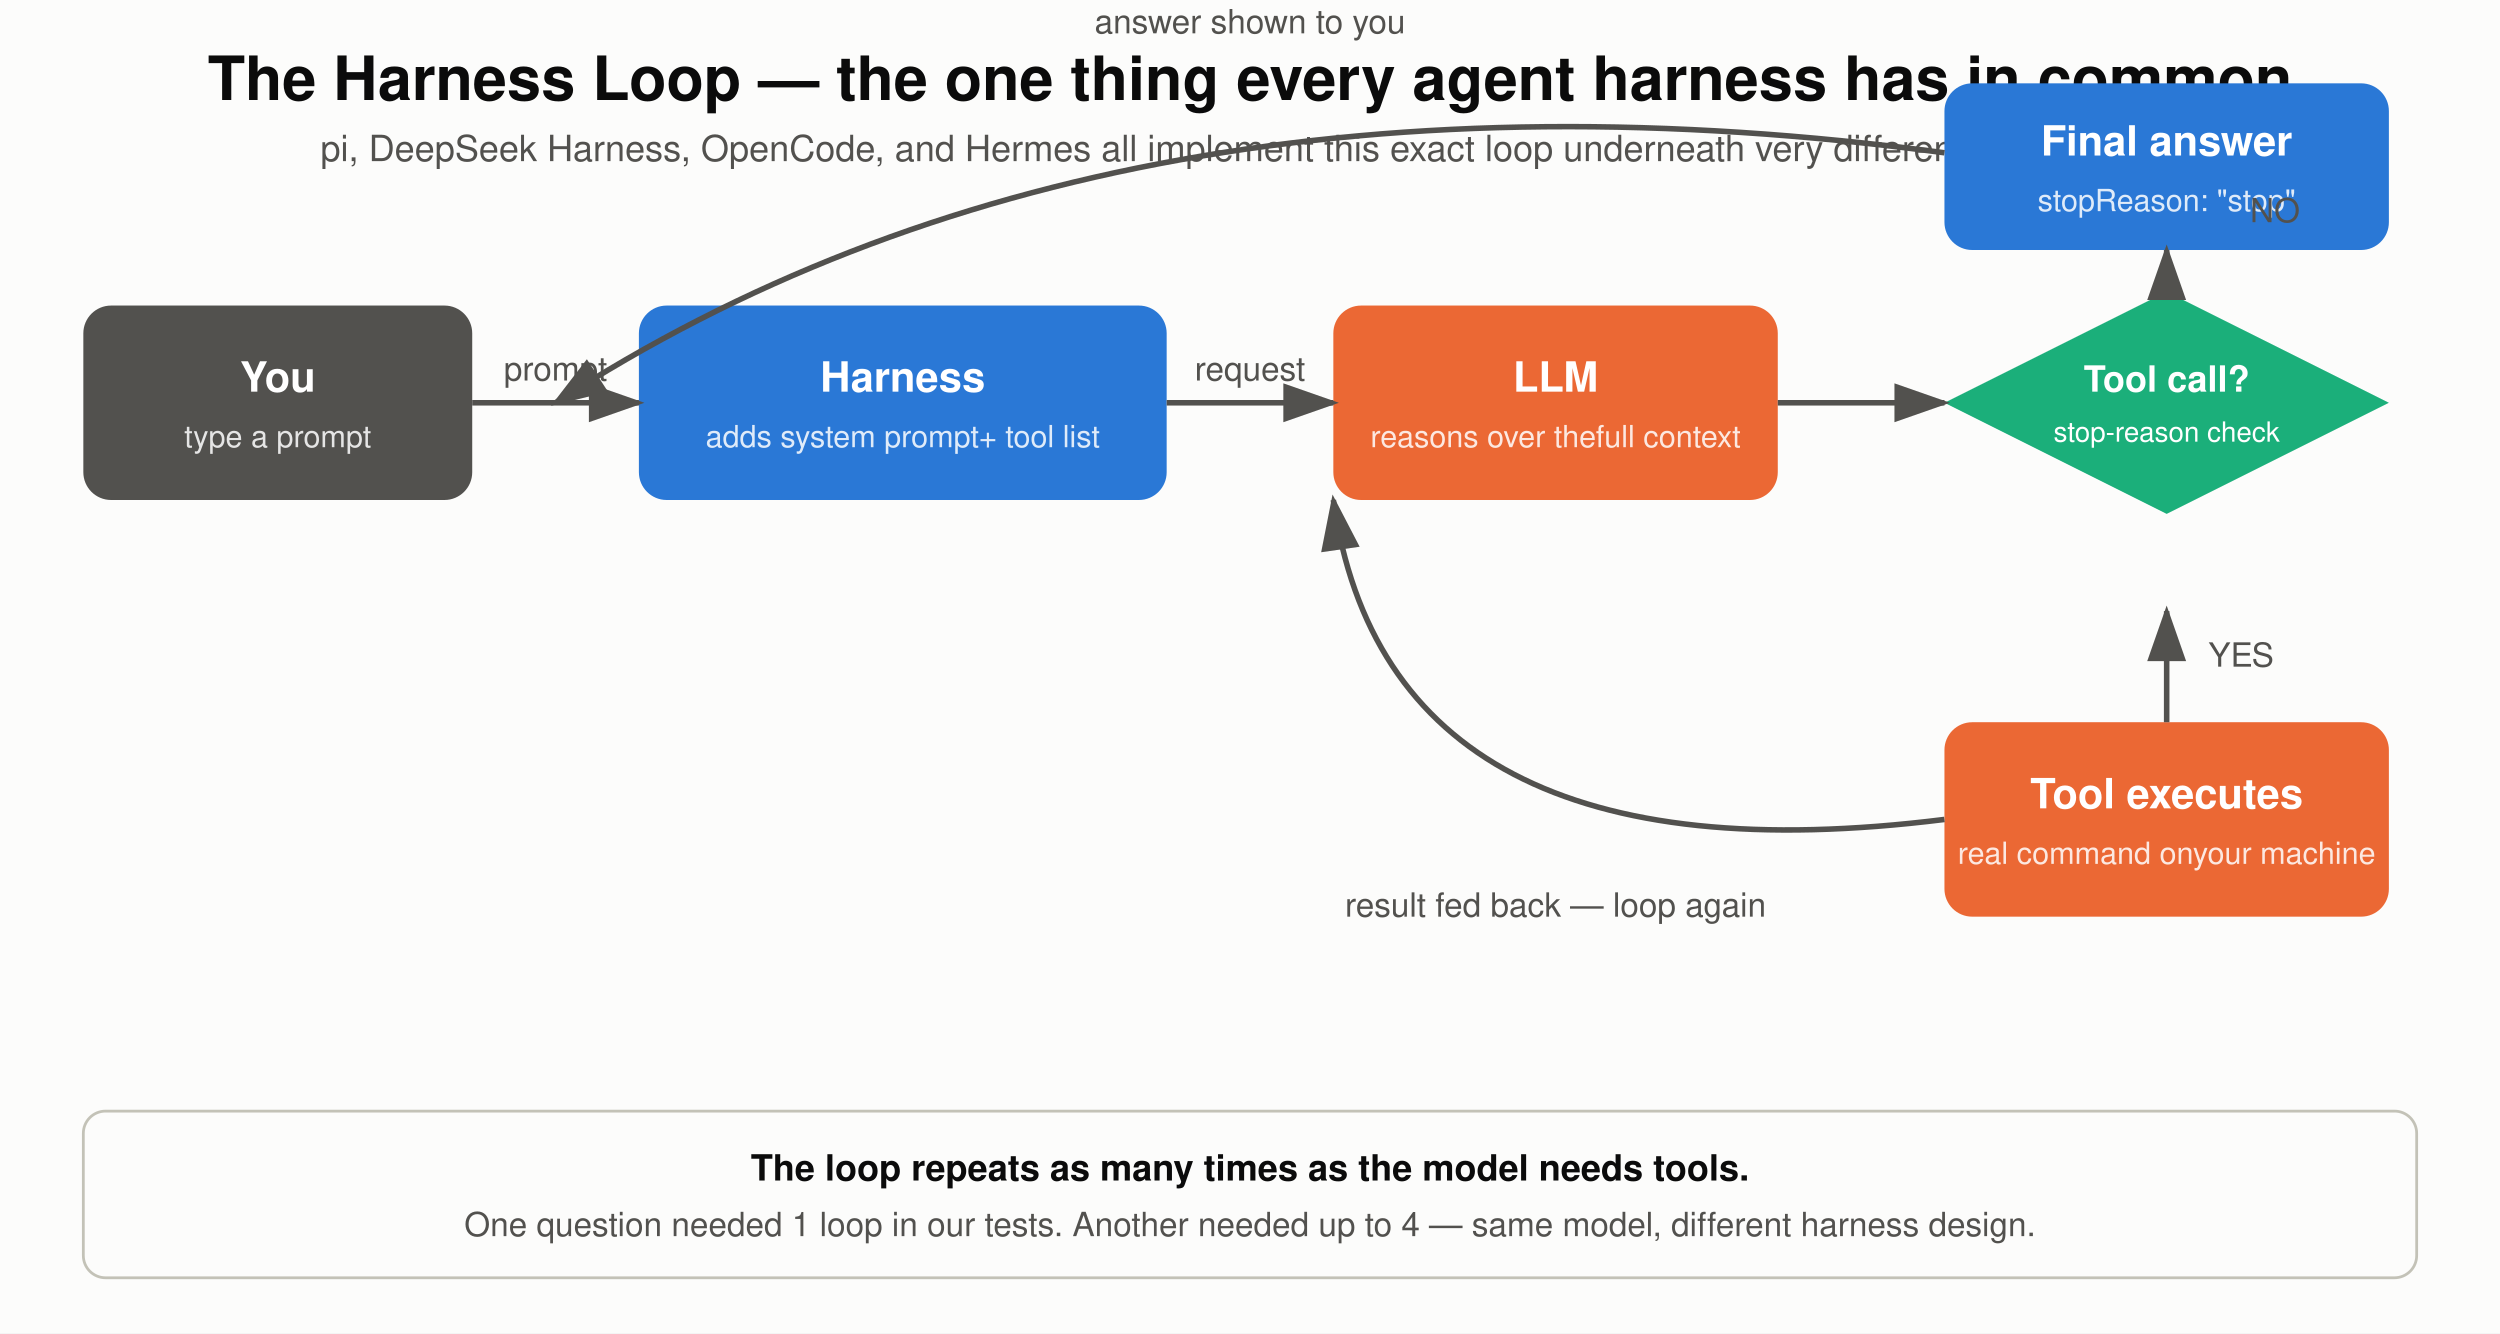
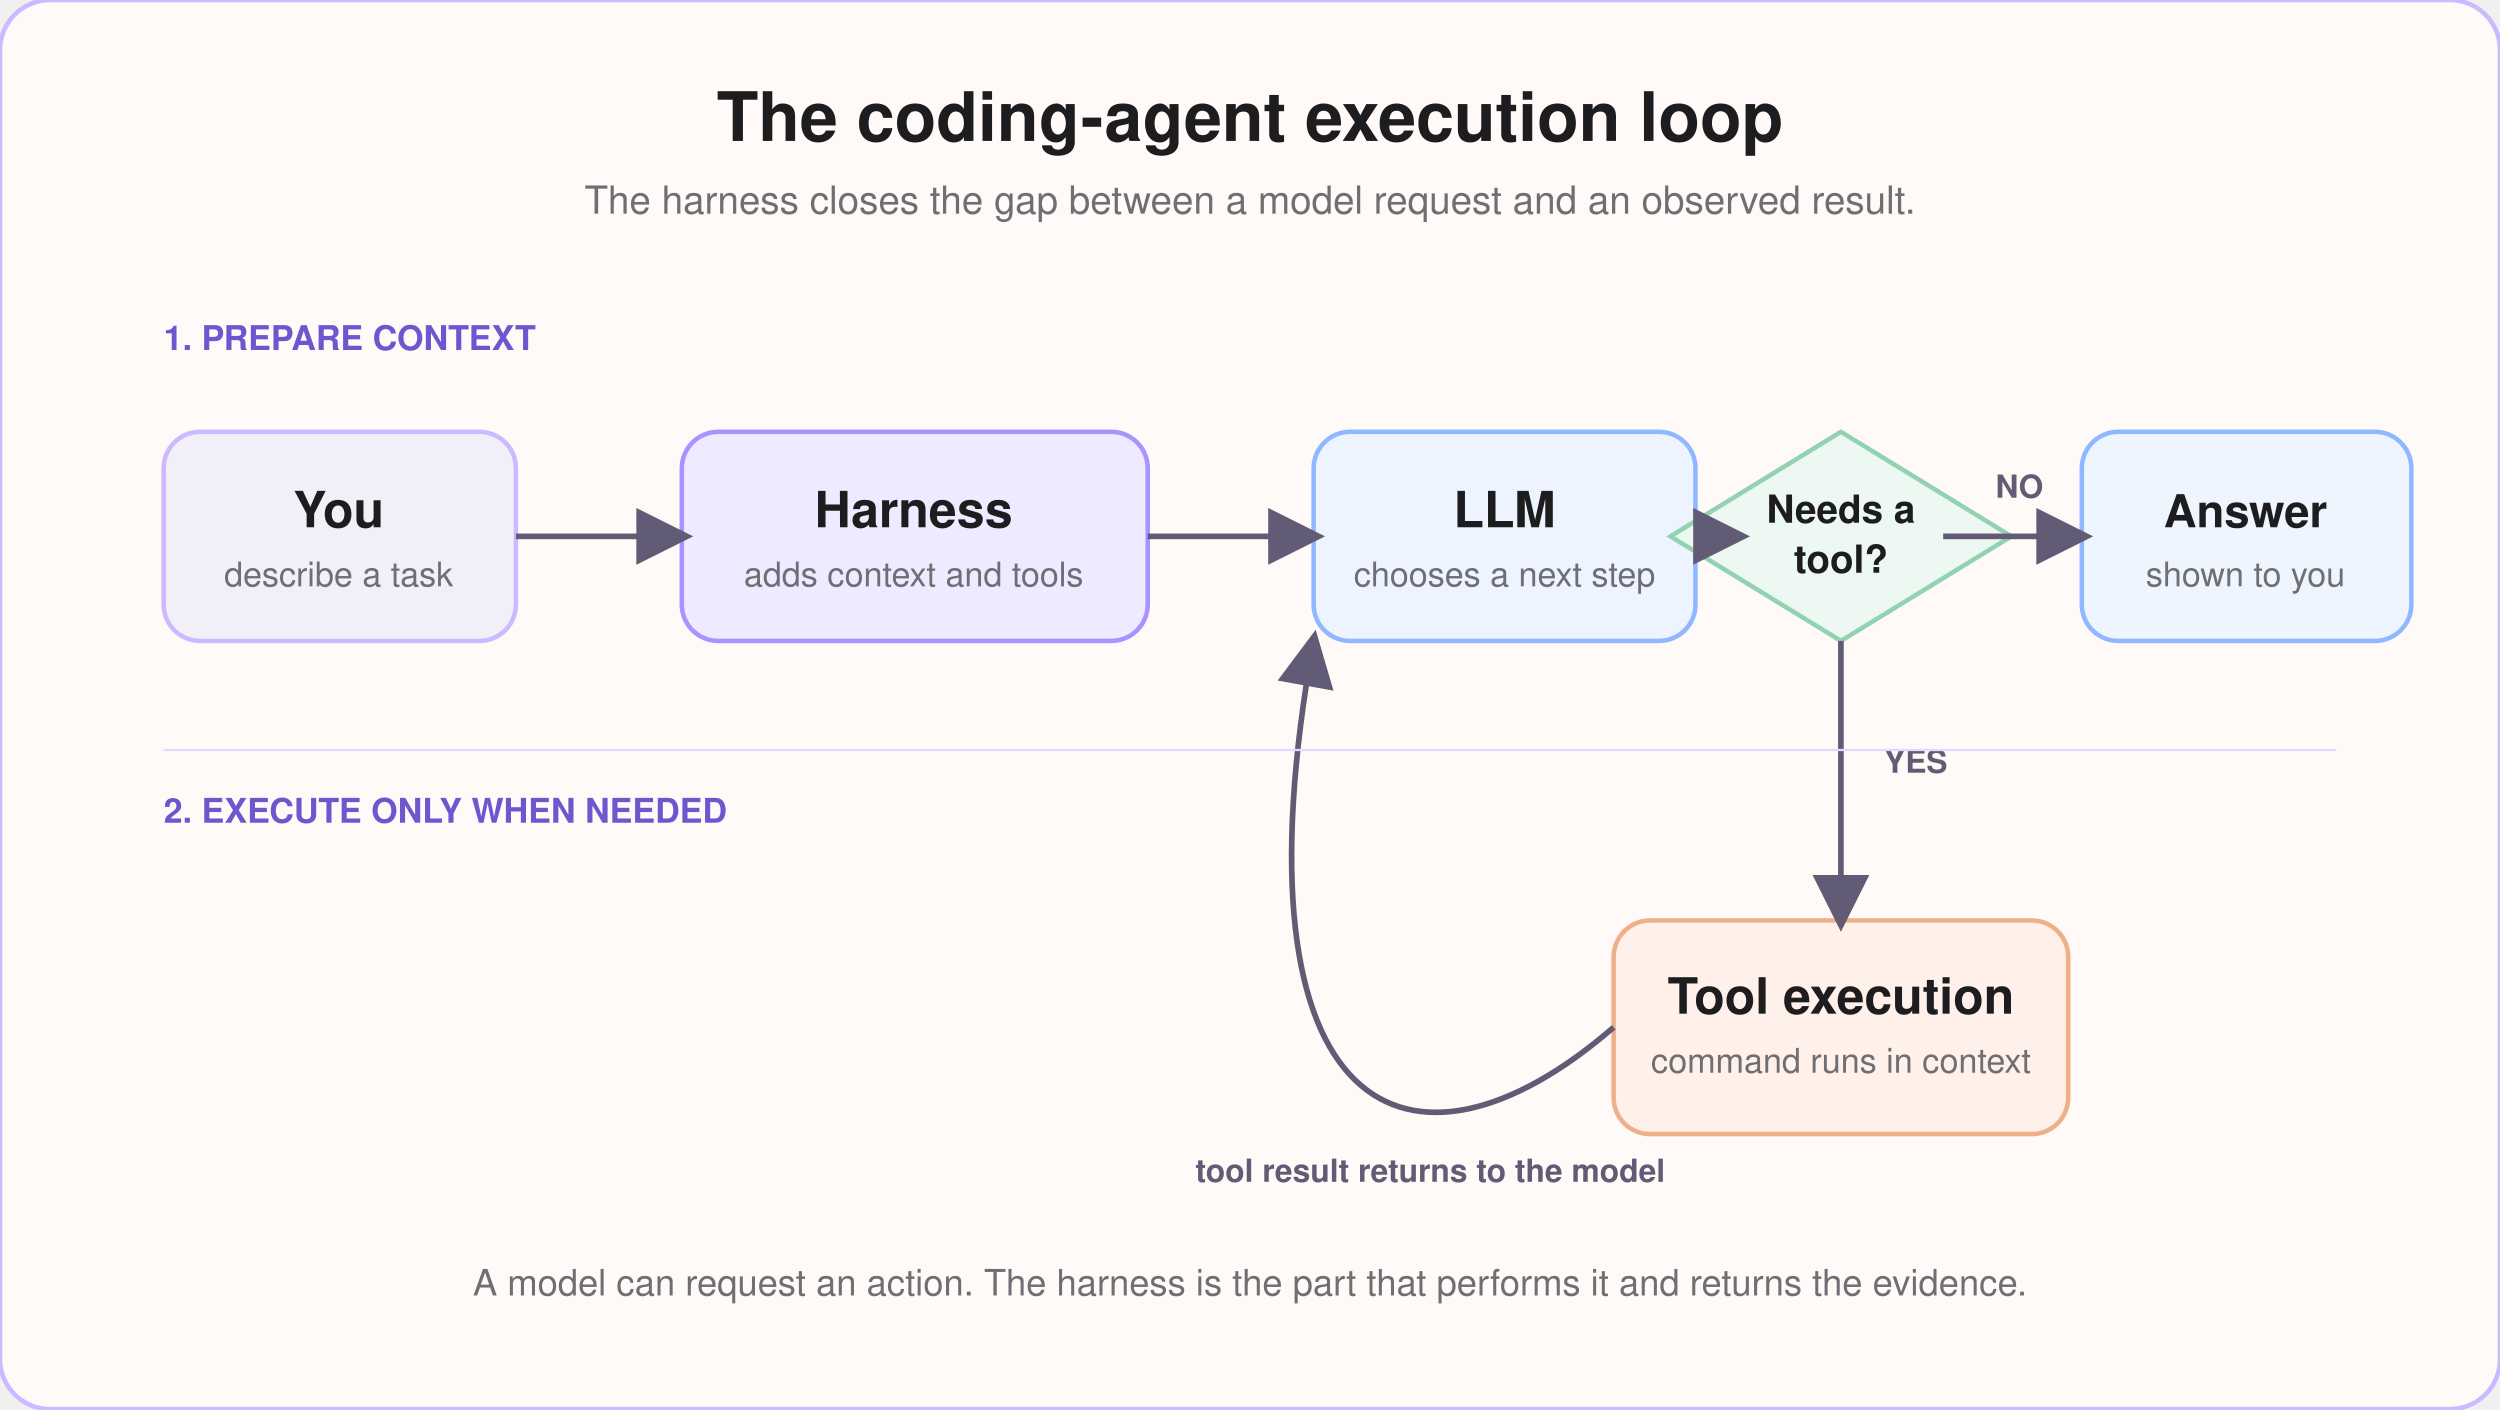
- <svg xmlns="http://www.w3.org/2000/svg" width="900" height="480" viewBox="0 0 900 480">
-   <rect width="900" height="480" fill="#fcfcfb" />
-   <text x="450" y="36" text-anchor="middle" font-family="Helvetica,Arial,sans-serif" font-size="22" font-weight="700" fill="#0b0b0b">The Harness Loop — the one thing every agent harness has in common</text>
-   <text x="450" y="58" text-anchor="middle" font-family="Helvetica,Arial,sans-serif" font-size="13" fill="#52514e">pi, DeepSeek Harness, OpenCode, and Hermes all implement this exact loop underneath very different architectures</text>
+ <svg xmlns="http://www.w3.org/2000/svg" width="1100" height="620" viewBox="0 0 1100 620" role="img" aria-labelledby="title description">
  <defs>
-     <marker id="arrowhead" markerWidth="10" markerHeight="7" refX="9" refY="3.5" orient="auto">
-       <polygon points="0 0, 10 3.5, 0 7" fill="#52514e" />
+     <marker id="arrow" markerWidth="10" markerHeight="10" refX="8" refY="5" orient="auto">
+       <path d="M0,0 L10,5 L0,10 Z" fill="#625b75" />
    </marker>
  </defs>
-   <rect x="30" y="110" width="140" height="70" rx="10" ry="10" fill="#52514e" />
-   <text x="100.0" y="141.0" text-anchor="middle" font-family="Helvetica,Arial,sans-serif" font-size="15" font-weight="700" fill="#ffffff">You</text>
-   <text x="100.0" y="161.0" text-anchor="middle" font-family="Helvetica,Arial,sans-serif" font-size="11" fill="#ffffff" opacity="0.85">type a prompt</text>
-   <rect x="230" y="110" width="190" height="70" rx="10" ry="10" fill="#2a78d6" />
-   <text x="325.0" y="141.0" text-anchor="middle" font-family="Helvetica,Arial,sans-serif" font-size="15" font-weight="700" fill="#ffffff">Harness</text>
-   <text x="325.0" y="161.0" text-anchor="middle" font-family="Helvetica,Arial,sans-serif" font-size="11" fill="#ffffff" opacity="0.85">adds system prompt
- + tool list</text>
-   <rect x="480" y="110" width="160" height="70" rx="10" ry="10" fill="#eb6834" />
-   <text x="560.0" y="141.0" text-anchor="middle" font-family="Helvetica,Arial,sans-serif" font-size="15" font-weight="700" fill="#ffffff">LLM</text>
-   <text x="560.0" y="161.0" text-anchor="middle" font-family="Helvetica,Arial,sans-serif" font-size="11" fill="#ffffff" opacity="0.85">reasons over the
- full context</text>
-   <line x1="170" y1="145" x2="230" y2="145" stroke="#52514e" stroke-width="2" marker-end="url(#arrowhead)" />
-   <text x="200.0" y="137.0" text-anchor="middle" font-family="Helvetica,Arial,sans-serif" font-size="12" fill="#52514e">prompt</text>
-   <line x1="420" y1="145" x2="480" y2="145" stroke="#52514e" stroke-width="2" marker-end="url(#arrowhead)" />
-   <text x="450.0" y="137.0" text-anchor="middle" font-family="Helvetica,Arial,sans-serif" font-size="12" fill="#52514e">request</text>
-   <polygon points="780.0,105 860,145.0 780.0,185 700,145.0" fill="#1baf7a" />
-   <text x="780.0" y="141.0" text-anchor="middle" font-family="Helvetica,Arial,sans-serif" font-size="13" font-weight="700" fill="#ffffff">Tool call?</text>
-   <text x="780.0" y="159.0" text-anchor="middle" font-family="Helvetica,Arial,sans-serif" font-size="10" fill="#ffffff">stop-reason check</text>
-   <line x1="640" y1="145" x2="700" y2="145" stroke="#52514e" stroke-width="2" marker-end="url(#arrowhead)" />
-   <rect x="700" y="260" width="160" height="70" rx="10" ry="10" fill="#eb6834" />
-   <text x="780.0" y="291.0" text-anchor="middle" font-family="Helvetica,Arial,sans-serif" font-size="15" font-weight="700" fill="#ffffff">Tool executes</text>
-   <text x="780.0" y="311.0" text-anchor="middle" font-family="Helvetica,Arial,sans-serif" font-size="11" fill="#ffffff" opacity="0.85">real command on
- your machine</text>
-   <path d="M 780 260 L 780 220" fill="none" stroke="#52514e" stroke-width="2" marker-end="url(#arrowhead)" />
-   <text x="795" y="240" font-family="Helvetica,Arial,sans-serif" font-size="12" fill="#52514e">YES</text>
-   <path d="M 700 295 Q 500 320 480 180" fill="none" stroke="#52514e" stroke-width="2" marker-end="url(#arrowhead)" />
-   <text x="560" y="330" text-anchor="middle" font-family="Helvetica,Arial,sans-serif" font-size="12" fill="#52514e">result fed back — loop again</text>
-   <rect x="700" y="30" width="160" height="60" rx="10" ry="10" fill="#2a78d6" />
-   <text x="780.0" y="56.0" text-anchor="middle" font-family="Helvetica,Arial,sans-serif" font-size="15" font-weight="700" fill="#ffffff">Final answer</text>
-   <text x="780.0" y="76.0" text-anchor="middle" font-family="Helvetica,Arial,sans-serif" font-size="11" fill="#ffffff" opacity="0.85">stopReason: "stop"</text>
-   <path d="M 780 105 L 780 90" fill="none" stroke="#52514e" stroke-width="2" marker-end="url(#arrowhead)" />
-   <text x="810" y="80" font-family="Helvetica,Arial,sans-serif" font-size="12" fill="#52514e">NO</text>
-   <path d="M 700 55 Q 400 15 200 145" fill="none" stroke="#52514e" stroke-width="2" marker-end="url(#arrowhead)" />
-   <text x="450" y="12" text-anchor="middle" font-family="Helvetica,Arial,sans-serif" font-size="12" fill="#52514e">answer shown to you</text>
-   <rect x="30" y="400" width="840" height="60" rx="8" fill="none" stroke="#c3c2b7" stroke-width="1" />
-   <text x="450" y="425" text-anchor="middle" font-family="Helvetica,Arial,sans-serif" font-size="13" font-weight="700" fill="#0b0b0b">The loop repeats as many times as the model needs tools.</text>
-   <text x="450" y="445" text-anchor="middle" font-family="Helvetica,Arial,sans-serif" font-size="12" fill="#52514e">One question needed 1 loop in our tests. Another needed up to 4 — same model, different harness design.</text>
+   <rect width="1100" height="620" rx="22" fill="#fffaf8" stroke="#cbbaff" stroke-width="2" />
+   <text x="550" y="62" text-anchor="middle" font-family="-apple-system,BlinkMacSystemFont,Helvetica,Arial,sans-serif" font-size="30" font-weight="650" fill="#1d1d1f">The coding-agent execution loop</text>
+   <text x="550" y="94" text-anchor="middle" font-family="-apple-system,BlinkMacSystemFont,Helvetica,Arial,sans-serif" font-size="17" fill="#6e6e73">The harness closes the gap between a model request and an observed result.</text>
+   <text x="72" y="154" font-family="-apple-system,BlinkMacSystemFont,Helvetica,Arial,sans-serif" font-size="15" font-weight="600" fill="#6e56cf">1. PREPARE CONTEXT</text>
+   <text x="72" y="362" font-family="-apple-system,BlinkMacSystemFont,Helvetica,Arial,sans-serif" font-size="15" font-weight="600" fill="#6e56cf">2. EXECUTE ONLY WHEN NEEDED</text>
+   <g font-family="-apple-system,BlinkMacSystemFont,Helvetica,Arial,sans-serif" text-anchor="middle">
+     <rect x="72" y="190" width="155" height="92" rx="16" fill="#f1eff7" stroke="#cbbaff" stroke-width="2" />
+     <text x="149" y="232" font-size="22" font-weight="650" fill="#1d1d1f">You</text>
+     <text x="149" y="258" font-size="15" fill="#6e6e73">describe a task</text>
+     <rect x="300" y="190" width="205" height="92" rx="16" fill="#eeeaff" stroke="#a993ff" stroke-width="2" />
+     <text x="402" y="232" font-size="22" font-weight="650" fill="#1d1d1f">Harness</text>
+     <text x="402" y="258" font-size="15" fill="#6e6e73">adds context and tools</text>
+     <rect x="578" y="190" width="168" height="92" rx="16" fill="#edf4ff" stroke="#90b8ff" stroke-width="2" />
+     <text x="662" y="232" font-size="22" font-weight="650" fill="#1d1d1f">LLM</text>
+     <text x="662" y="258" font-size="15" fill="#6e6e73">chooses a next step</text>
+     <path d="M810 190 L885 236 L810 282 L735 236 Z" fill="#ecf8f1" stroke="#91d3b0" stroke-width="2" />
+     <text x="810" y="230" font-size="17" font-weight="650" fill="#1d1d1f">Needs a</text>
+     <text x="810" y="252" font-size="17" font-weight="650" fill="#1d1d1f">tool?</text>
+     <rect x="916" y="190" width="145" height="92" rx="16" fill="#eef5ff" stroke="#90b8ff" stroke-width="2" />
+     <text x="988" y="232" font-size="20" font-weight="650" fill="#1d1d1f">Answer</text>
+     <text x="988" y="258" font-size="15" fill="#6e6e73">shown to you</text>
+     <rect x="710" y="405" width="200" height="94" rx="16" fill="#fff0e9" stroke="#efaf88" stroke-width="2" />
+     <text x="810" y="446" font-size="22" font-weight="650" fill="#1d1d1f">Tool execution</text>
+     <text x="810" y="472" font-size="15" fill="#6e6e73">command runs in context</text>
+   </g>
+   <g fill="none" stroke="#625b75" stroke-width="2.5" marker-end="url(#arrow)">
+     <path d="M227 236 H300" />
+     <path d="M505 236 H578" />
+     <path d="M746 236 H765" />
+     <path d="M855 236 H916" />
+     <path d="M810 282 V405" />
+     <path d="M710 452 C620 530 540 492 578 282" />
+   </g>
+   <g font-family="-apple-system,BlinkMacSystemFont,Helvetica,Arial,sans-serif" font-size="14" font-weight="600" fill="#625b75">
+     <text x="878" y="219">NO</text>
+     <text x="829" y="340">YES</text>
+     <text x="526" y="520">tool result returns to the model</text>
+   </g>
+   <line x1="72" y1="330" x2="1028" y2="330" stroke="#e2d9ff" stroke-width="1" />
+   <text x="550" y="570" text-anchor="middle" font-family="-apple-system,BlinkMacSystemFont,Helvetica,Arial,sans-serif" font-size="16" fill="#6e6e73">A model can request an action. The harness is the part that performs it and returns the evidence.</text>
</svg>
